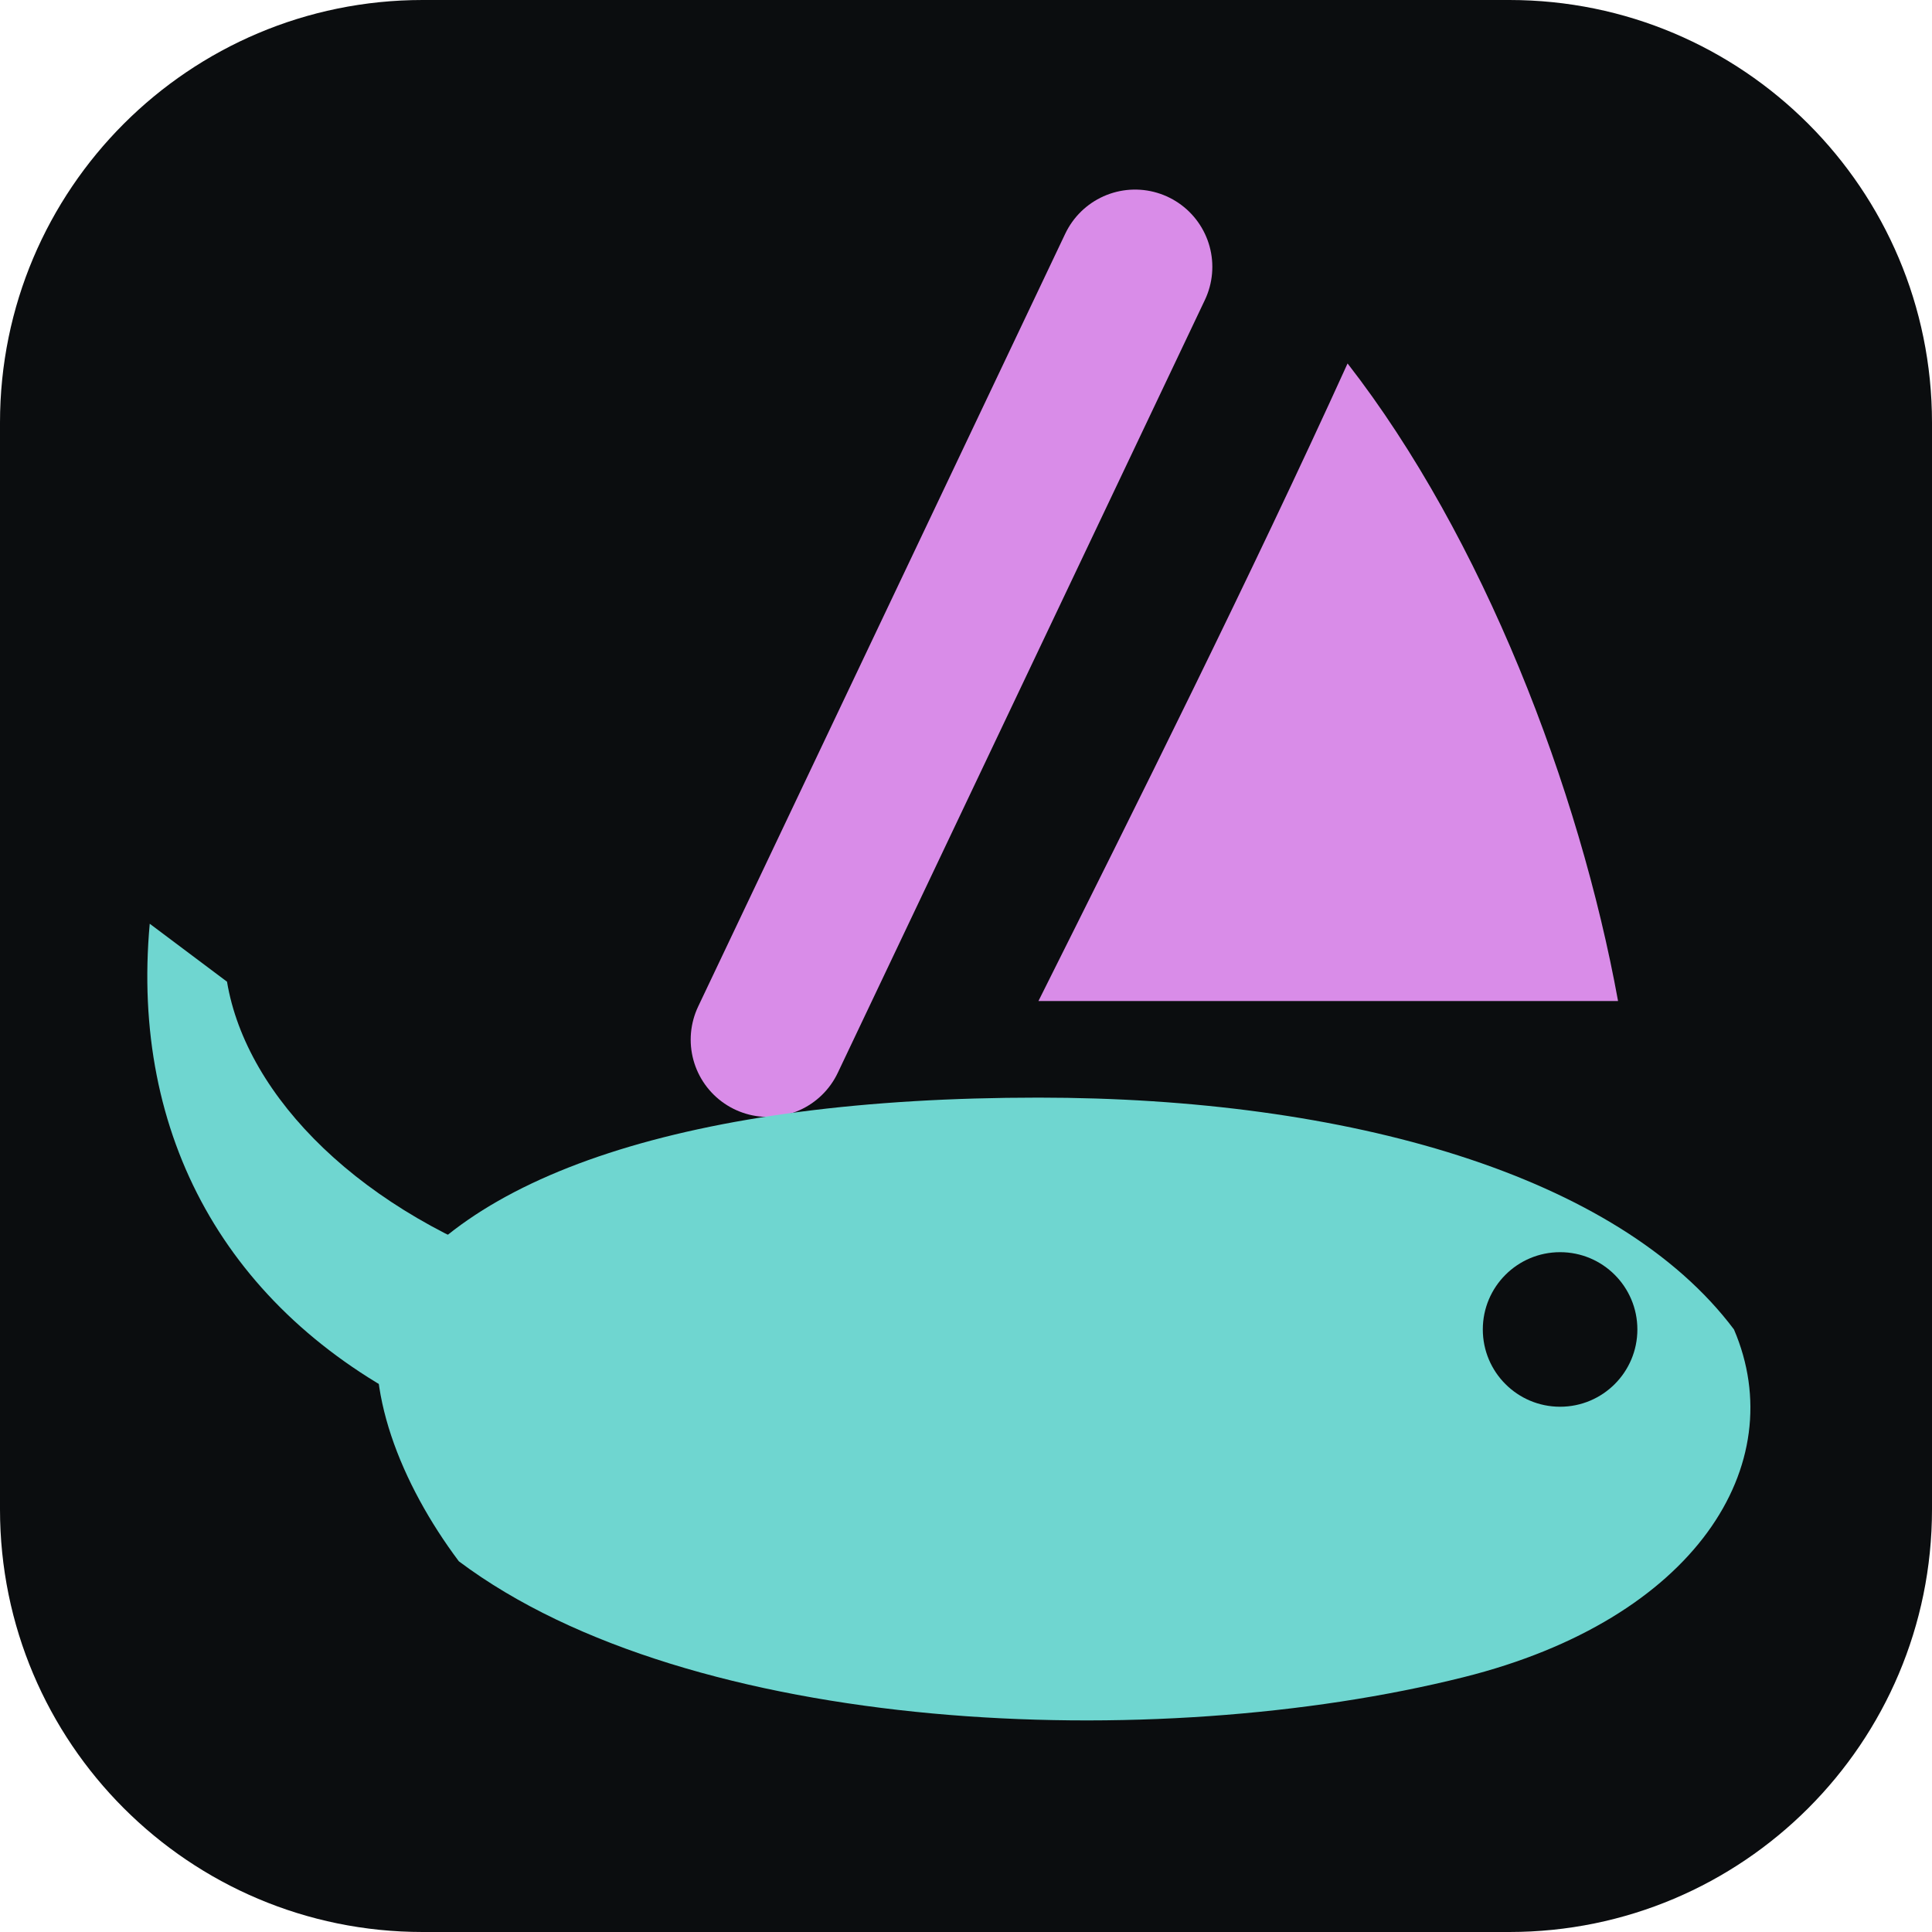
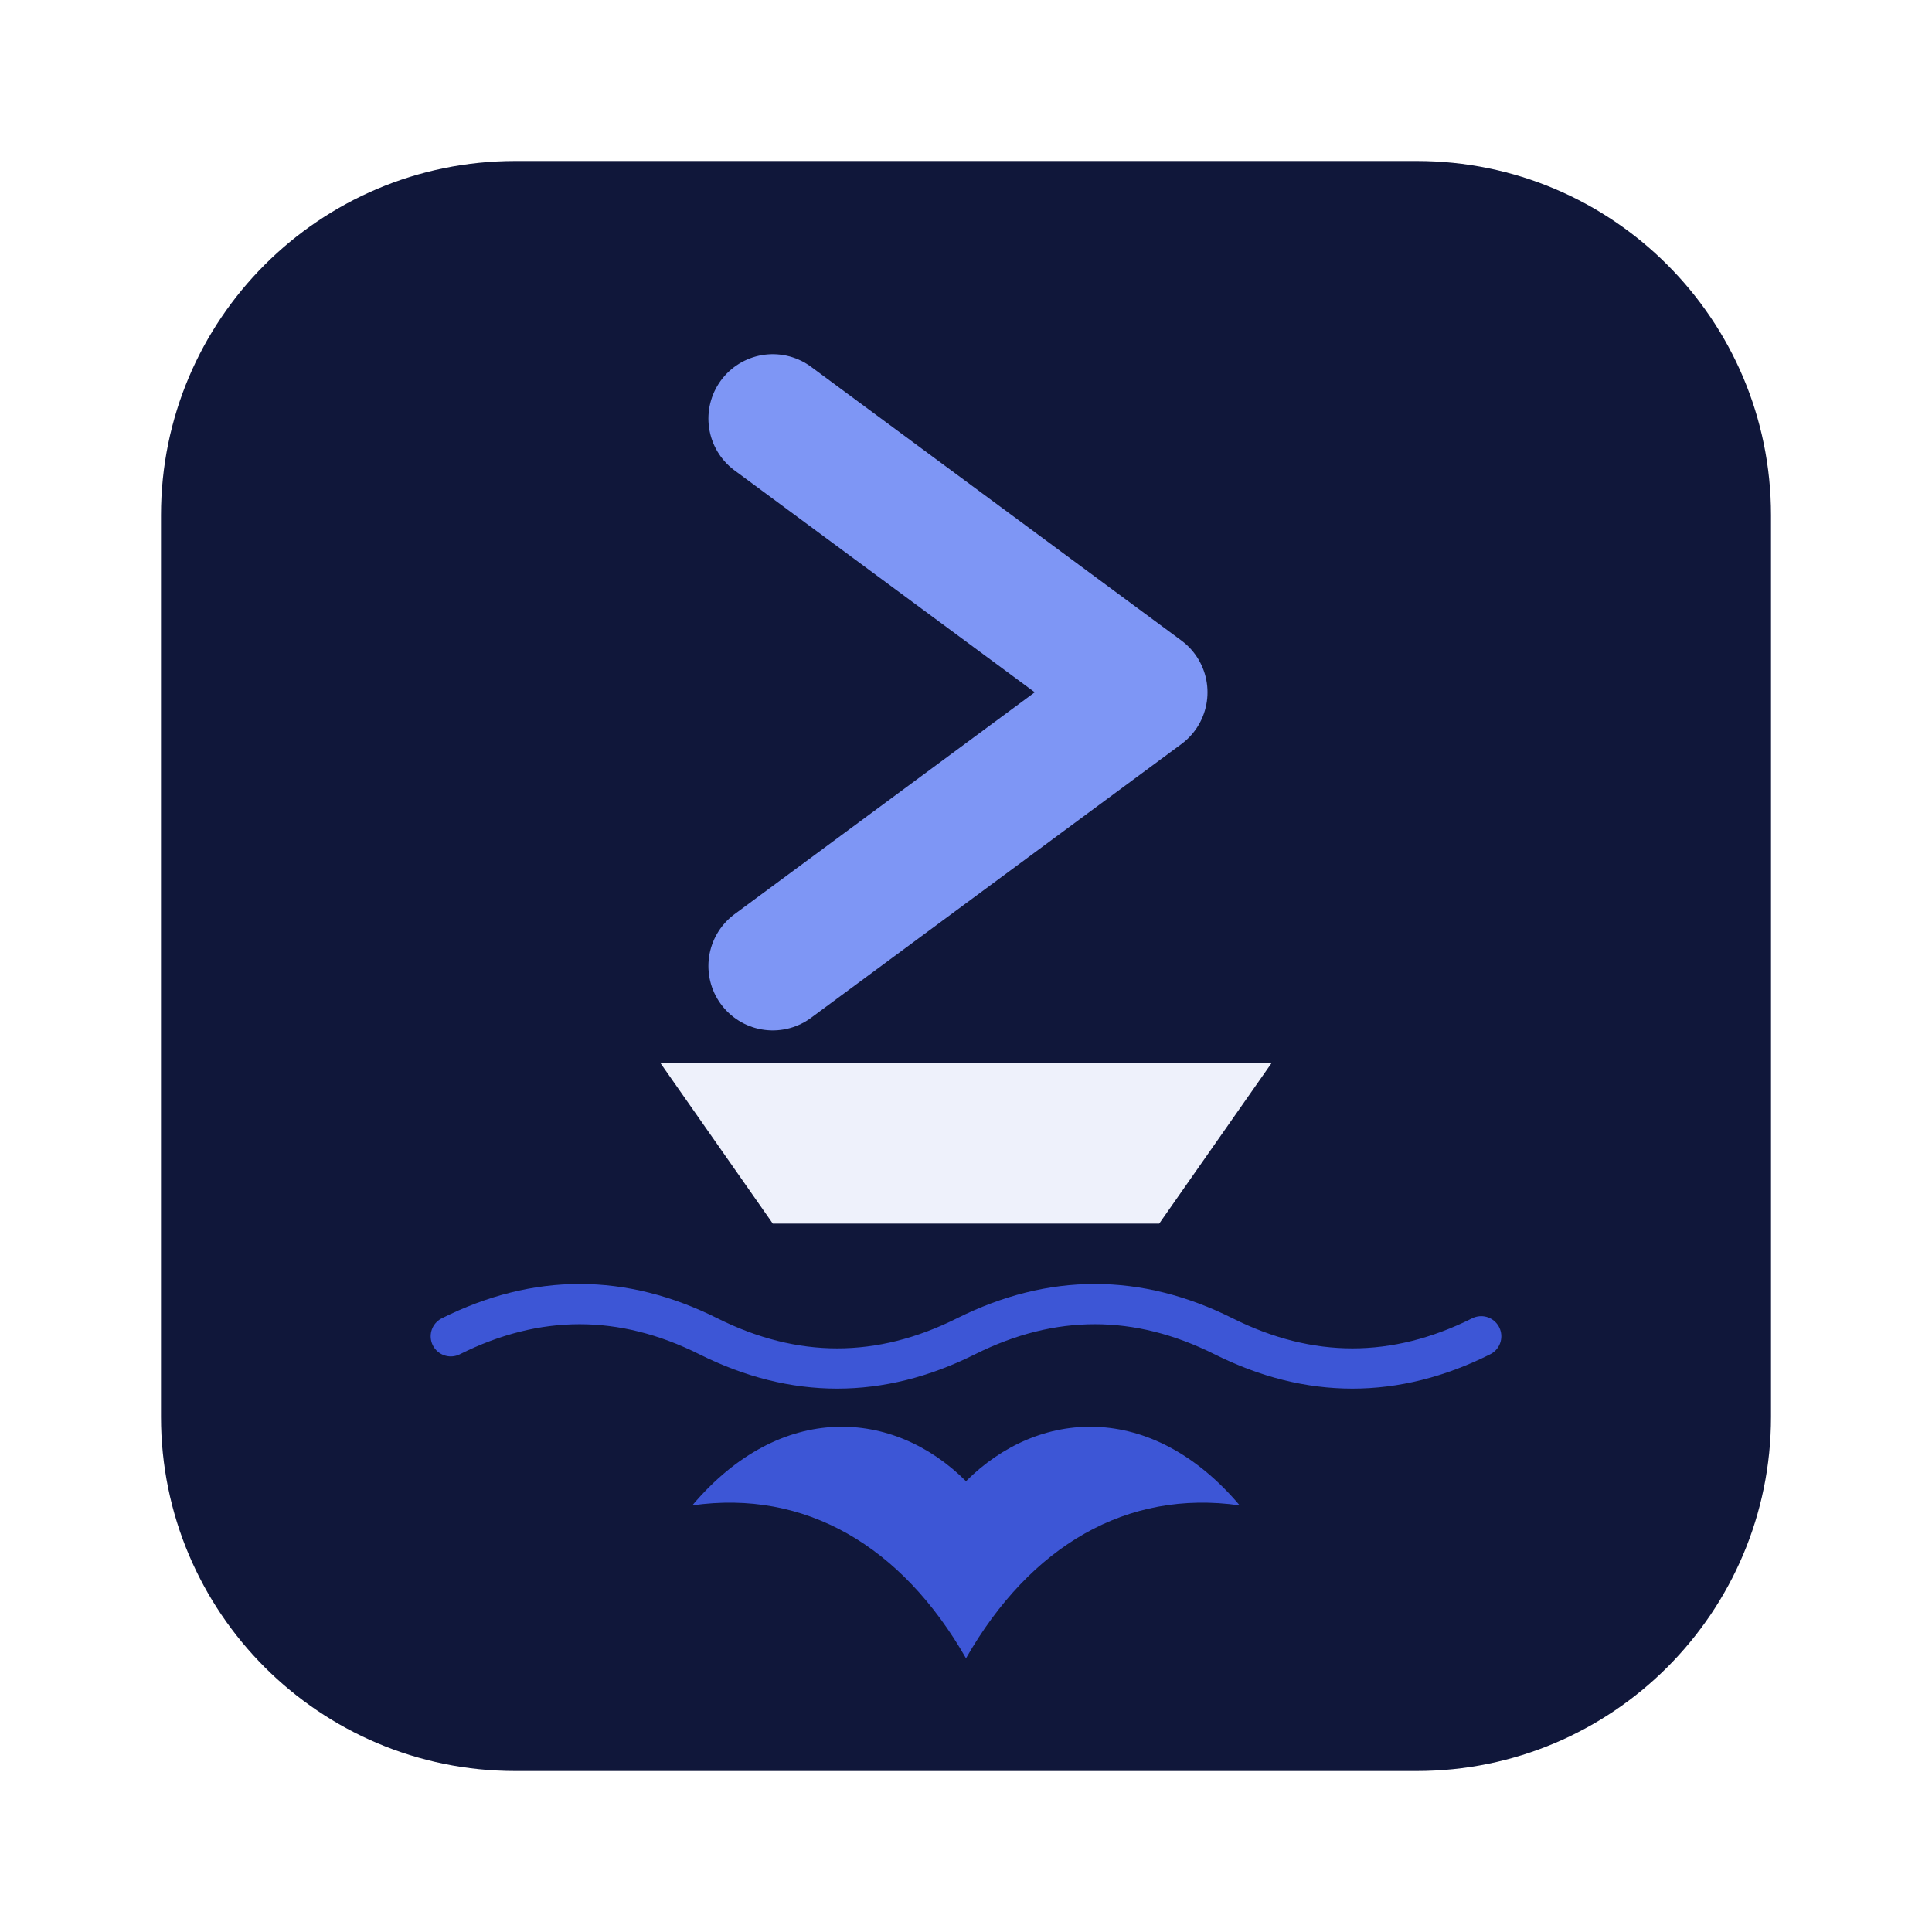
- <svg xmlns="http://www.w3.org/2000/svg" viewBox="0 0 32 32">
-   <rect width="32" height="32" rx="7" fill="#0b0d0f" />
-   <g transform="translate(1.2 2.5) scale(0.32)">
-     <path d="M36 46 55 6" stroke="#d98ce8" stroke-width="8" stroke-linecap="round" fill="none" />
-     <path d="M66 11 C61 22, 55 34, 50 44 L80 44 C78 33, 73 20, 66 11 Z" fill="#d98ce8" />
-     <path d="M16 60 C20 53, 32 49, 50 49 C66 49, 80 53, 86 61 C89 68, 84 76, 72 79 C56 83, 32 82, 20 73 C17 69, 15 64, 16 60 Z" fill="#6fd6d0" />
-     <path d="M4 40 C3 51, 8 60, 18 65 L24 58 C15 55, 9 49, 8 43 Z" fill="#6fd6d0" />
-     <circle cx="77" cy="61" r="4" fill="#0b0d0f" />
-   </g>
+ <svg xmlns="http://www.w3.org/2000/svg" width="240" height="240" viewBox="0 0 240 240">
+   <rect x="20" y="20" width="200" height="200" rx="44" fill="#10173a" />
+   <path d="M96,52 L142,86 L96,120" fill="none" stroke="#7e96f5" stroke-width="16" stroke-linecap="round" stroke-linejoin="round" />
+   <path d="M82,132 L158,132 L144,152 L96,152 Z" fill="#eef1fb" />
+   <path d="M56,166 Q72,158 88,166 T120,166 T152,166 T184,166" fill="none" stroke="#3d56d6" stroke-width="5" stroke-linecap="round" />
+   <path fill="#3d56d6" d="M120,206 C112,192 100,185 86,187 C97,174 111,175 120,184 C129,175 143,174 154,187 C140,185 128,192 120,206 Z" />
</svg>
